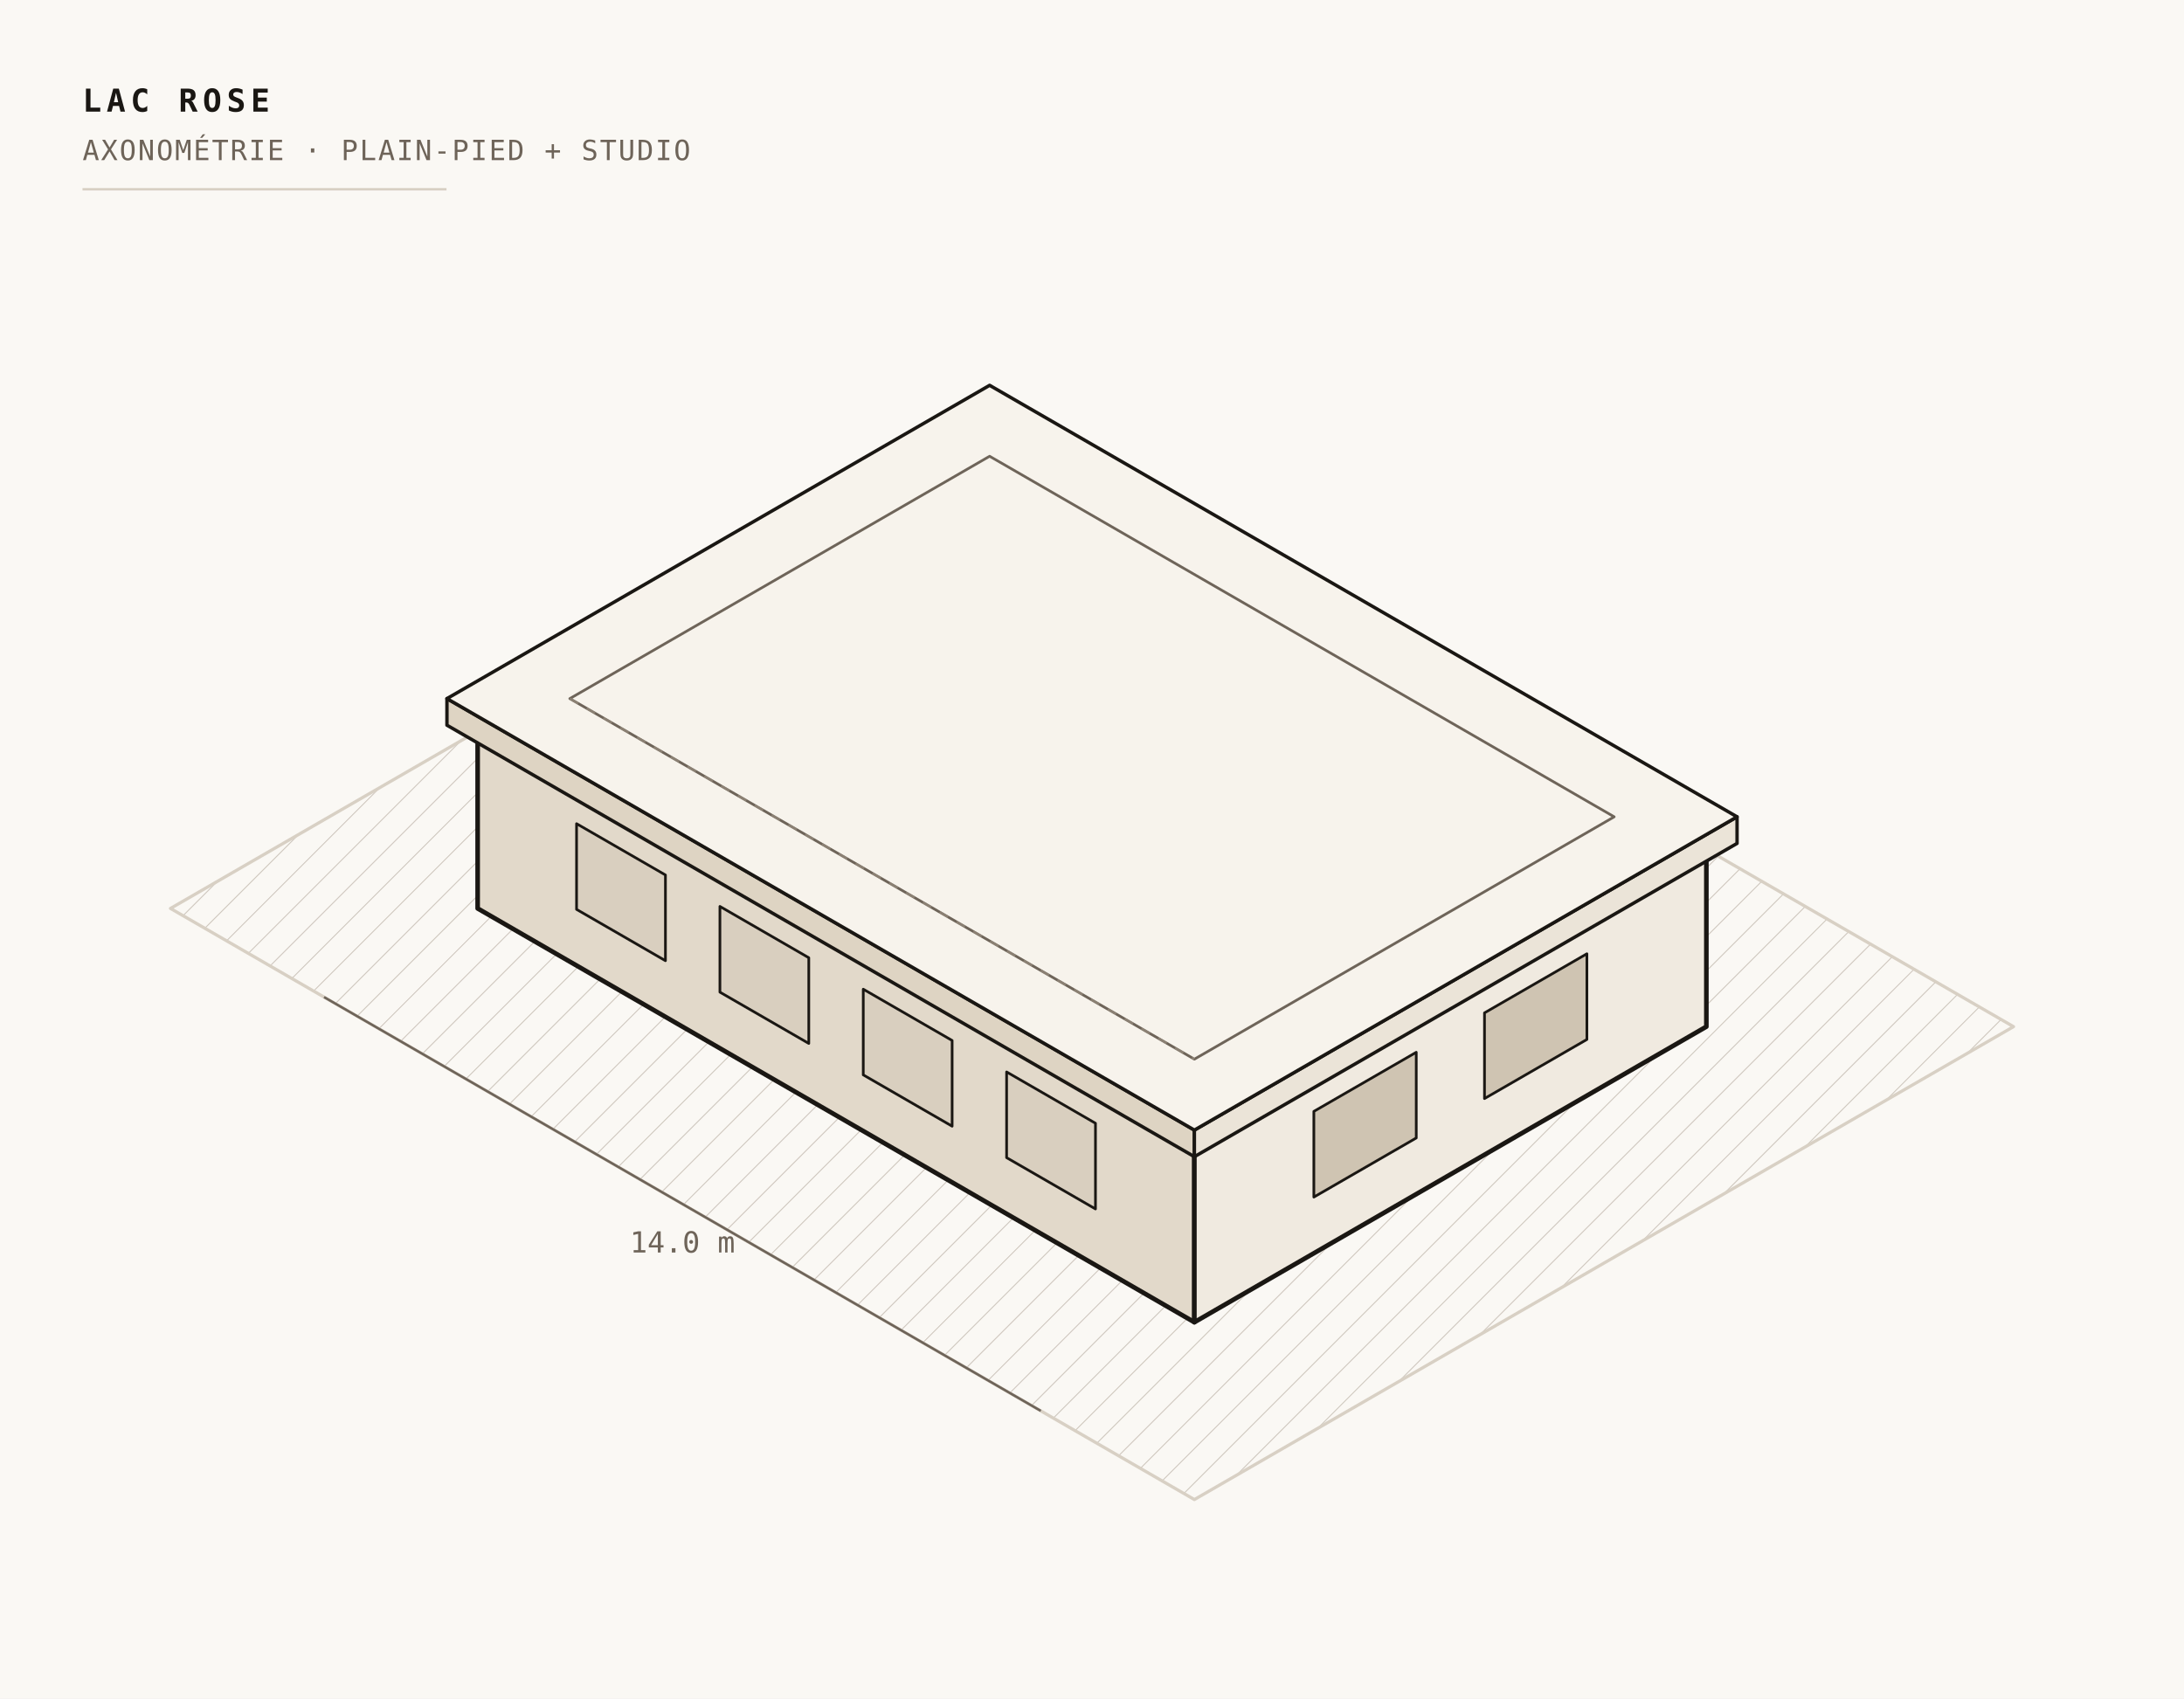
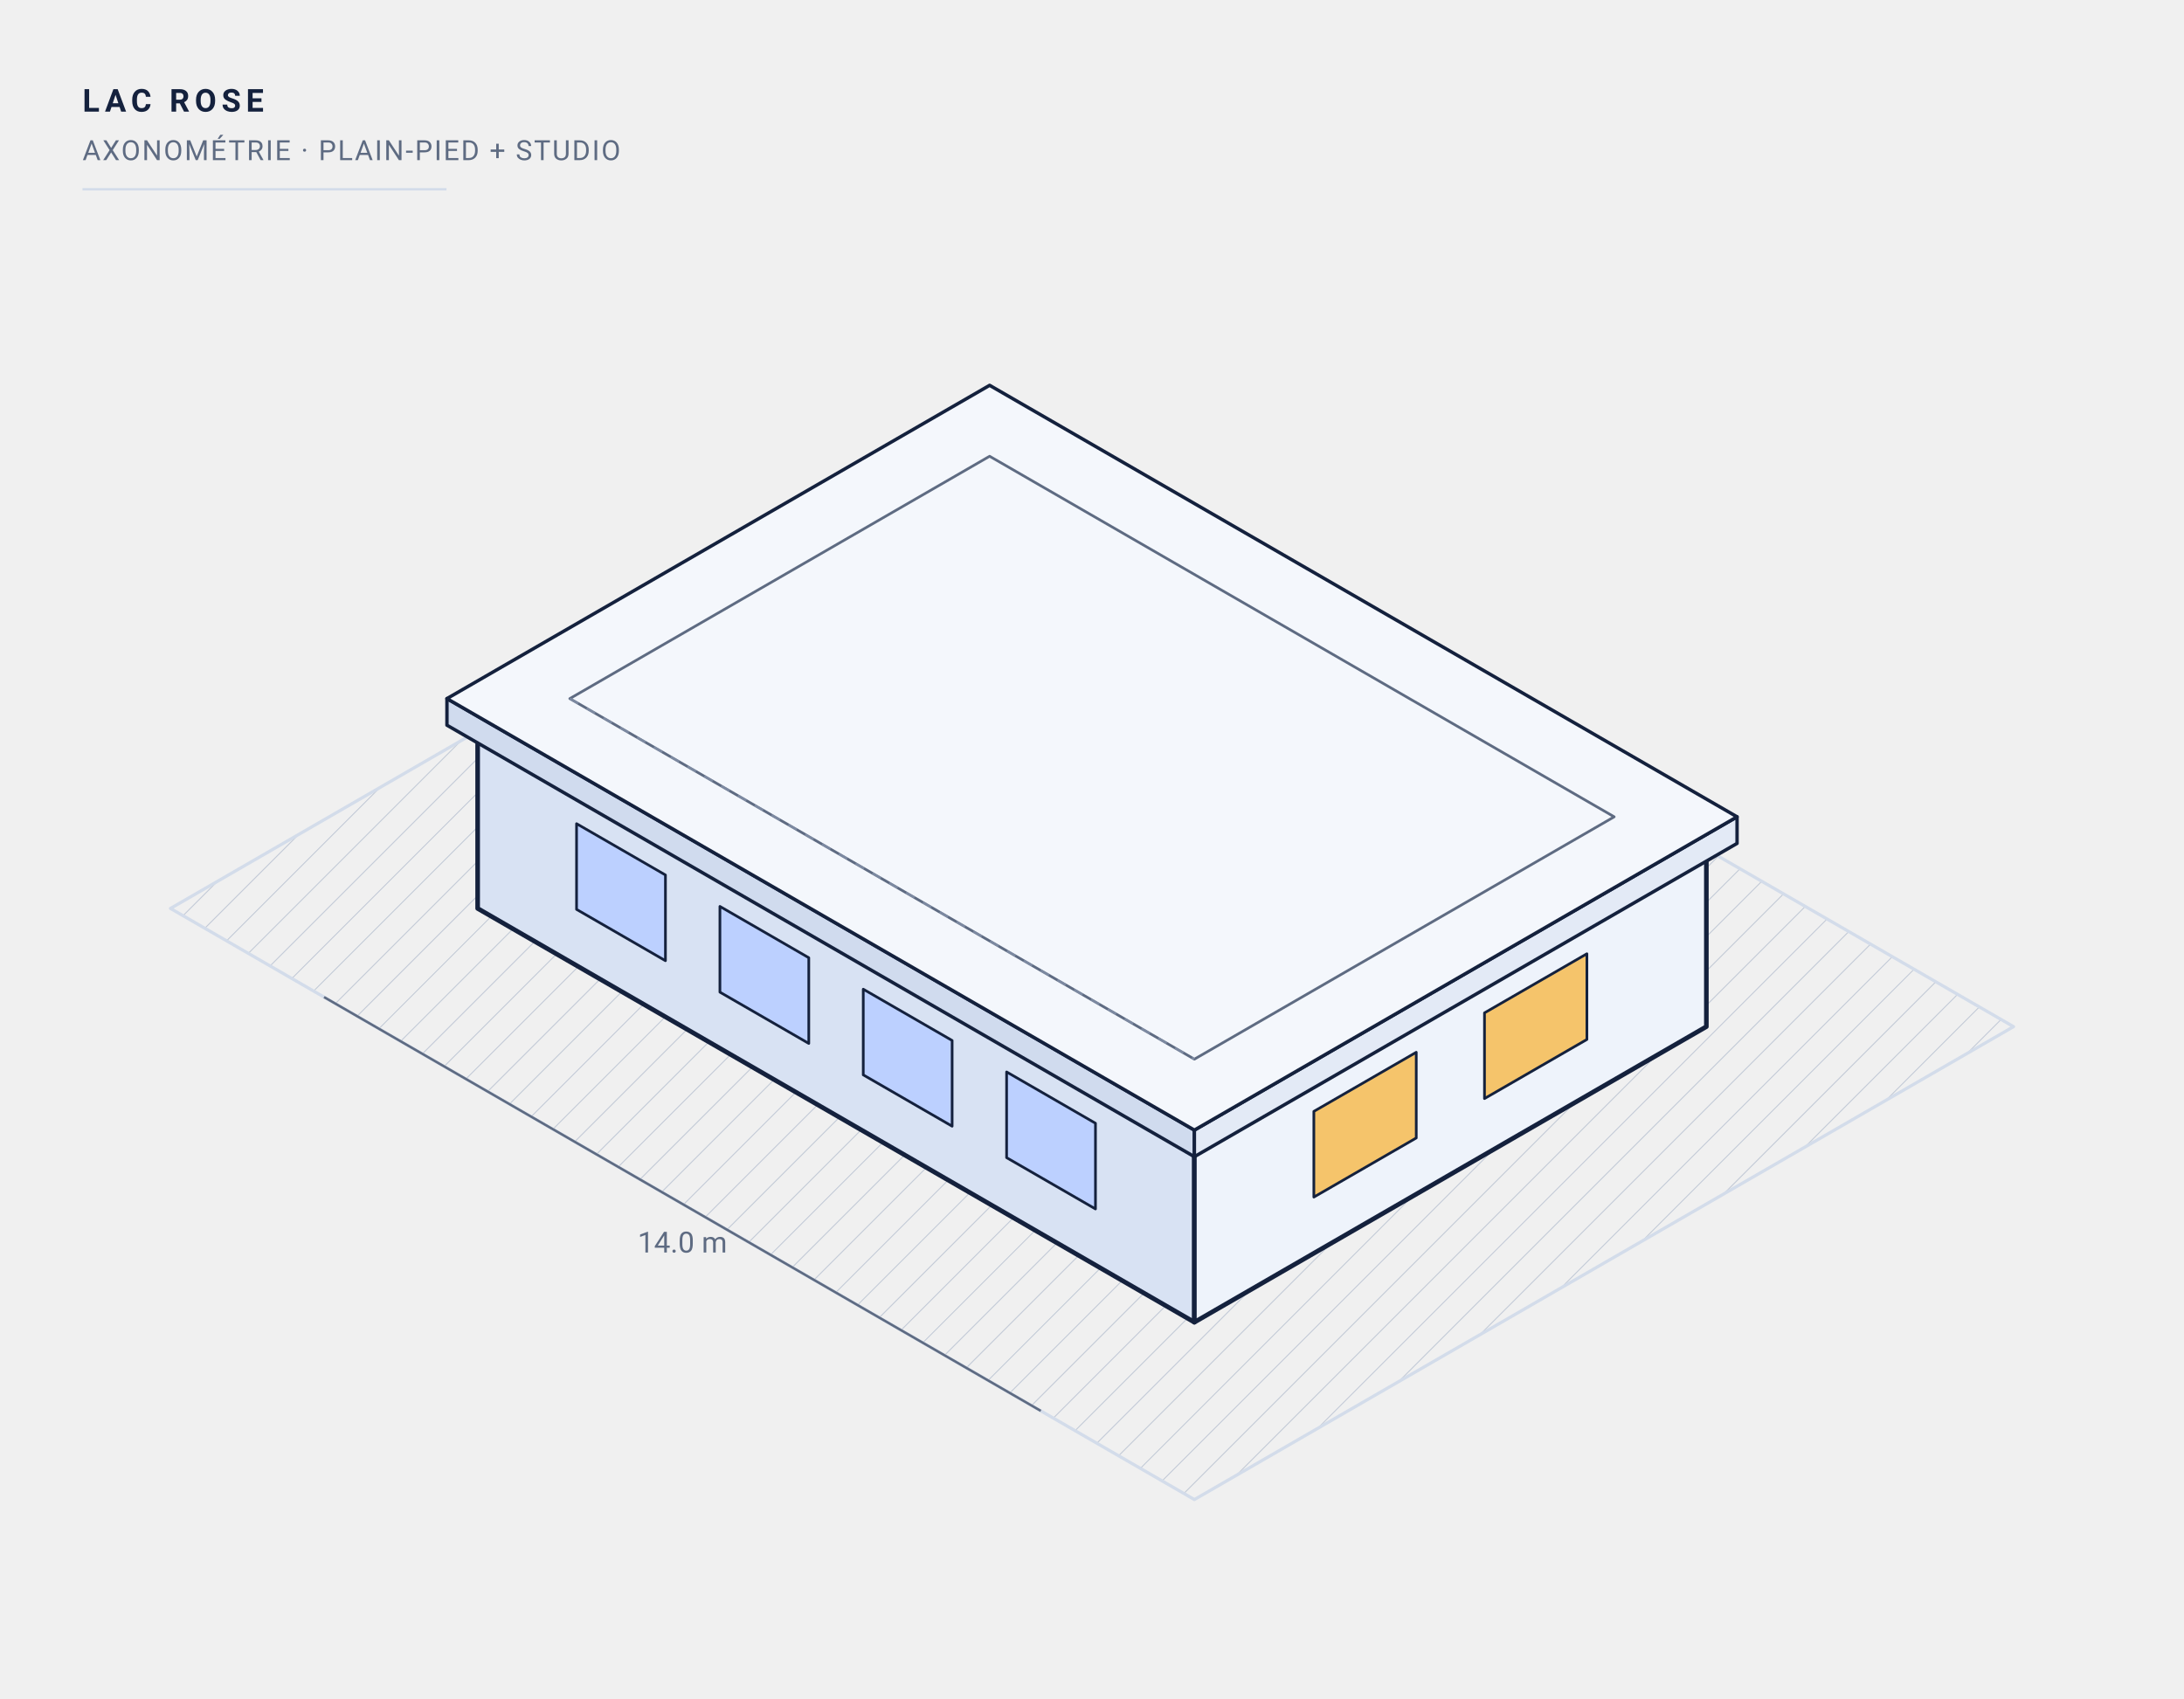
<svg xmlns="http://www.w3.org/2000/svg" viewBox="0 0 900 700" role="img" aria-label="Axonométrie du modèle Lac Rose">
  <defs>
    <pattern id="sol" width="10" height="10" patternUnits="userSpaceOnUse" patternTransform="rotate(45)">
-       <path d="M0 0v10" stroke="#A79C8D" stroke-width=".8" opacity=".5" />
+       <path d="M0 0v10" stroke="#9AA8C0" stroke-width=".8" opacity=".5" />
    </pattern>
  </defs>
-   <rect width="900" height="700" fill="#FAF8F4" />
-   <path d="M407.81 179.5 L829.75 423.11 L492.19 618.0 L70.25 374.39 Z" fill="url(#sol)" stroke="#D8D0C4" stroke-width="1.3" stroke-linejoin="round" />
-   <path d="M196.83 374.39 L492.19 544.92 L492.19 469.4 L196.83 298.87 Z" fill="#E2D9CA" stroke="#1A1713" stroke-width="1.9" stroke-linejoin="round" />
-   <path d="M703.17 423.11 L492.19 544.92 L492.19 469.4 L703.17 347.59 Z" fill="#F0EAE0" stroke="#1A1713" stroke-width="1.9" stroke-linejoin="round" />
-   <path d="M407.81 177.07 L703.17 347.59 L492.19 469.4 L196.83 298.87 Z" fill="#FBF9F5" stroke="#1A1713" stroke-width="1.9" stroke-linejoin="round" />
-   <path d="M237.59 374.78 L274.22 395.93 L274.22 360.6 L237.59 339.46 Z" fill="#D9CFBF" stroke="#1A1713" stroke-width="1.1" stroke-linejoin="round" />
-   <path d="M296.67 408.89 L333.29 430.03 L333.29 394.71 L296.67 373.56 Z" fill="#D9CFBF" stroke="#1A1713" stroke-width="1.1" stroke-linejoin="round" />
-   <path d="M355.74 442.99 L392.36 464.14 L392.36 428.81 L355.74 407.67 Z" fill="#D9CFBF" stroke="#1A1713" stroke-width="1.1" stroke-linejoin="round" />
-   <path d="M414.81 477.1 L451.43 498.24 L451.43 462.92 L414.81 441.77 Z" fill="#D9CFBF" stroke="#1A1713" stroke-width="1.1" stroke-linejoin="round" />
-   <path d="M653.94 428.39 L611.74 452.75 L611.74 417.43 L653.94 393.07 Z" fill="#CFC4B2" stroke="#1A1713" stroke-width="1.1" stroke-linejoin="round" />
-   <path d="M583.62 468.99 L541.42 493.35 L541.42 458.03 L583.62 433.67 Z" fill="#CFC4B2" stroke="#1A1713" stroke-width="1.1" stroke-linejoin="round" />
-   <path d="M184.18 298.87 L492.19 476.71 L492.19 465.74 L184.18 287.91 Z" fill="#DED4C3" stroke="#1A1713" stroke-width="1.4" stroke-linejoin="round" />
-   <path d="M715.82 347.59 L492.19 476.71 L492.19 465.74 L715.82 336.63 Z" fill="#EBE4D8" stroke="#1A1713" stroke-width="1.4" stroke-linejoin="round" />
-   <path d="M407.81 158.8 L715.82 336.63 L492.19 465.74 L184.18 287.91 Z" fill="#F7F3EC" stroke="#1A1713" stroke-width="1.4" stroke-linejoin="round" />
-   <path d="M407.81 188.03 L665.19 336.63 L492.19 436.51 L234.81 287.91 Z" fill="none" stroke="#6E6459" stroke-width="1.1" stroke-linejoin="round" />
-   <path d="M234.81 287.91L492.19 436.51" stroke="#A79C8D" stroke-width="1" opacity=".5" stroke-dasharray="4 4" />
-   <path d="M133.54 410.93L428.9 581.46" stroke="#6E6459" stroke-width="1" />
-   <text x="281.22" y="516.2" text-anchor="middle" font-family="'IBM Plex Mono','SFMono-Regular',Menlo,monospace" font-size="12" fill="#6E6459">14.0 m</text>
-   <text x="34" y="46" font-family="'IBM Plex Mono','SFMono-Regular',Menlo,monospace" font-size="13" font-weight="600" fill="#1A1713" letter-spacing=".16em">LAC ROSE</text>
-   <text x="34" y="66" font-family="'IBM Plex Mono','SFMono-Regular',Menlo,monospace" font-size="11.5" fill="#6E6459" letter-spacing=".06em">AXONOMÉTRIE · PLAIN-PIED + STUDIO</text>
-   <path d="M34 78h150" stroke="#D8D0C4" stroke-width="1" />
+   <path d="M407.81 179.5 L829.75 423.11 L492.19 618.0 L70.25 374.39 Z" fill="url(#sol)" stroke="#D3DCEA" stroke-width="1.3" stroke-linejoin="round" />
+   <path d="M196.83 374.39 L492.19 544.92 L492.19 469.4 L196.83 298.87 Z" fill="#D8E2F3" stroke="#14213D" stroke-width="1.9" stroke-linejoin="round" />
+   <path d="M703.17 423.11 L492.19 544.92 L492.19 469.4 L703.17 347.59 Z" fill="#EEF3FB" stroke="#14213D" stroke-width="1.9" stroke-linejoin="round" />
+   <path d="M407.81 177.07 L703.17 347.59 L492.19 469.4 L196.83 298.87 Z" fill="#FFFFFF" stroke="#14213D" stroke-width="1.9" stroke-linejoin="round" />
+   <path d="M237.59 374.78 L274.22 395.93 L274.22 360.6 L237.59 339.46 Z" fill="#BCD0FF" stroke="#14213D" stroke-width="1.1" stroke-linejoin="round" />
+   <path d="M296.67 408.89 L333.29 430.03 L333.29 394.71 L296.67 373.56 Z" fill="#BCD0FF" stroke="#14213D" stroke-width="1.1" stroke-linejoin="round" />
+   <path d="M355.74 442.99 L392.36 464.14 L392.36 428.81 L355.74 407.67 Z" fill="#BCD0FF" stroke="#14213D" stroke-width="1.1" stroke-linejoin="round" />
+   <path d="M414.81 477.1 L451.43 498.24 L451.43 462.92 L414.81 441.77 Z" fill="#BCD0FF" stroke="#14213D" stroke-width="1.1" stroke-linejoin="round" />
+   <path d="M653.94 428.39 L611.74 452.75 L611.74 417.43 L653.94 393.07 Z" fill="#F5C46B" stroke="#14213D" stroke-width="1.1" stroke-linejoin="round" />
+   <path d="M583.62 468.99 L541.42 493.35 L541.42 458.03 L583.62 433.67 Z" fill="#F5C46B" stroke="#14213D" stroke-width="1.1" stroke-linejoin="round" />
+   <path d="M184.18 298.87 L492.19 476.71 L492.19 465.74 L184.18 287.91 Z" fill="#D0DBEE" stroke="#14213D" stroke-width="1.4" stroke-linejoin="round" />
+   <path d="M715.82 347.59 L492.19 476.71 L492.19 465.74 L715.82 336.63 Z" fill="#E3EAF6" stroke="#14213D" stroke-width="1.4" stroke-linejoin="round" />
+   <path d="M407.81 158.8 L715.82 336.63 L492.19 465.74 L184.18 287.91 Z" fill="#F4F7FC" stroke="#14213D" stroke-width="1.4" stroke-linejoin="round" />
+   <path d="M407.81 188.03 L665.19 336.63 L492.19 436.51 L234.81 287.91 Z" fill="none" stroke="#5E6B82" stroke-width="1.1" stroke-linejoin="round" />
+   <path d="M234.81 287.91L492.19 436.51" stroke="#9AA8C0" stroke-width="1" opacity=".5" stroke-dasharray="4 4" />
+   <path d="M133.54 410.93L428.9 581.46" stroke="#5E6B82" stroke-width="1" />
+   <text x="281.22" y="516.2" text-anchor="middle" font-family="Figtree,system-ui,-apple-system,'Segoe UI',Roboto,Helvetica,Arial,sans-serif" font-size="12" fill="#5E6B82">14.0 m</text>
+   <text x="34" y="46" font-family="Figtree,system-ui,-apple-system,'Segoe UI',Roboto,Helvetica,Arial,sans-serif" font-size="13" font-weight="600" fill="#14213D" letter-spacing=".16em">LAC ROSE</text>
+   <text x="34" y="66" font-family="Figtree,system-ui,-apple-system,'Segoe UI',Roboto,Helvetica,Arial,sans-serif" font-size="11.5" fill="#5E6B82" letter-spacing=".06em">AXONOMÉTRIE · PLAIN-PIED + STUDIO</text>
+   <path d="M34 78h150" stroke="#D3DCEA" stroke-width="1" />
</svg>
